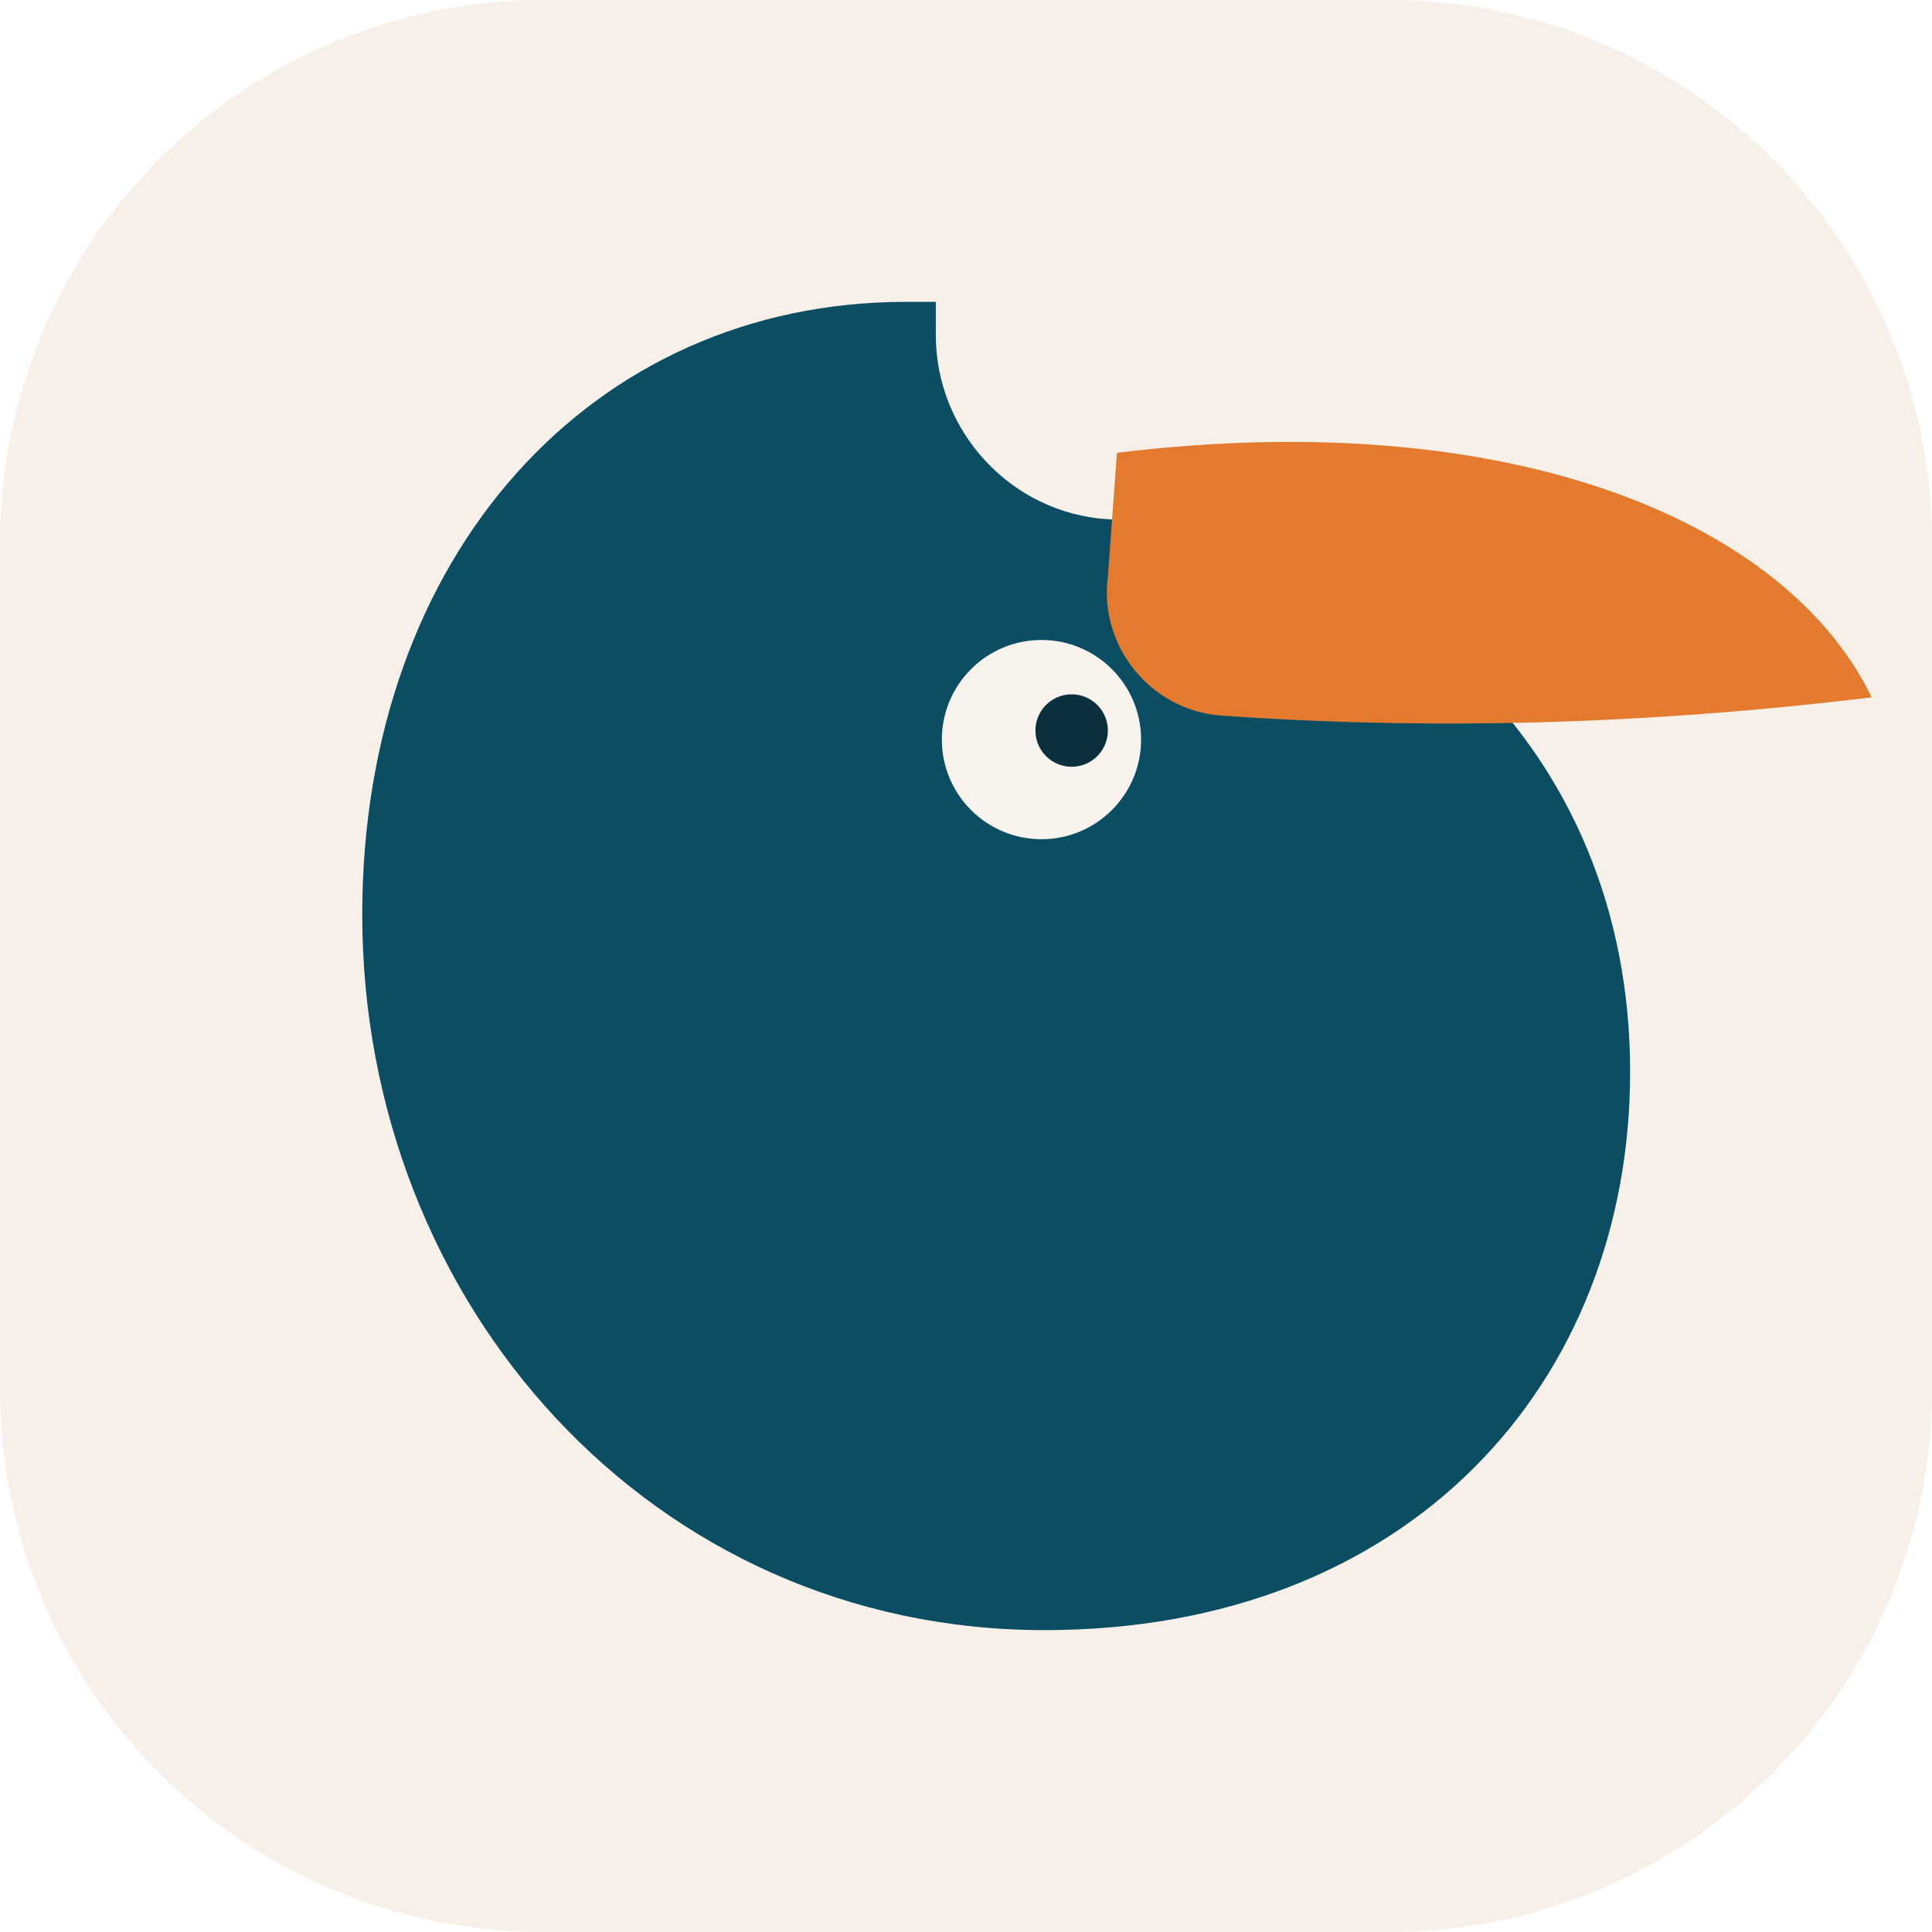
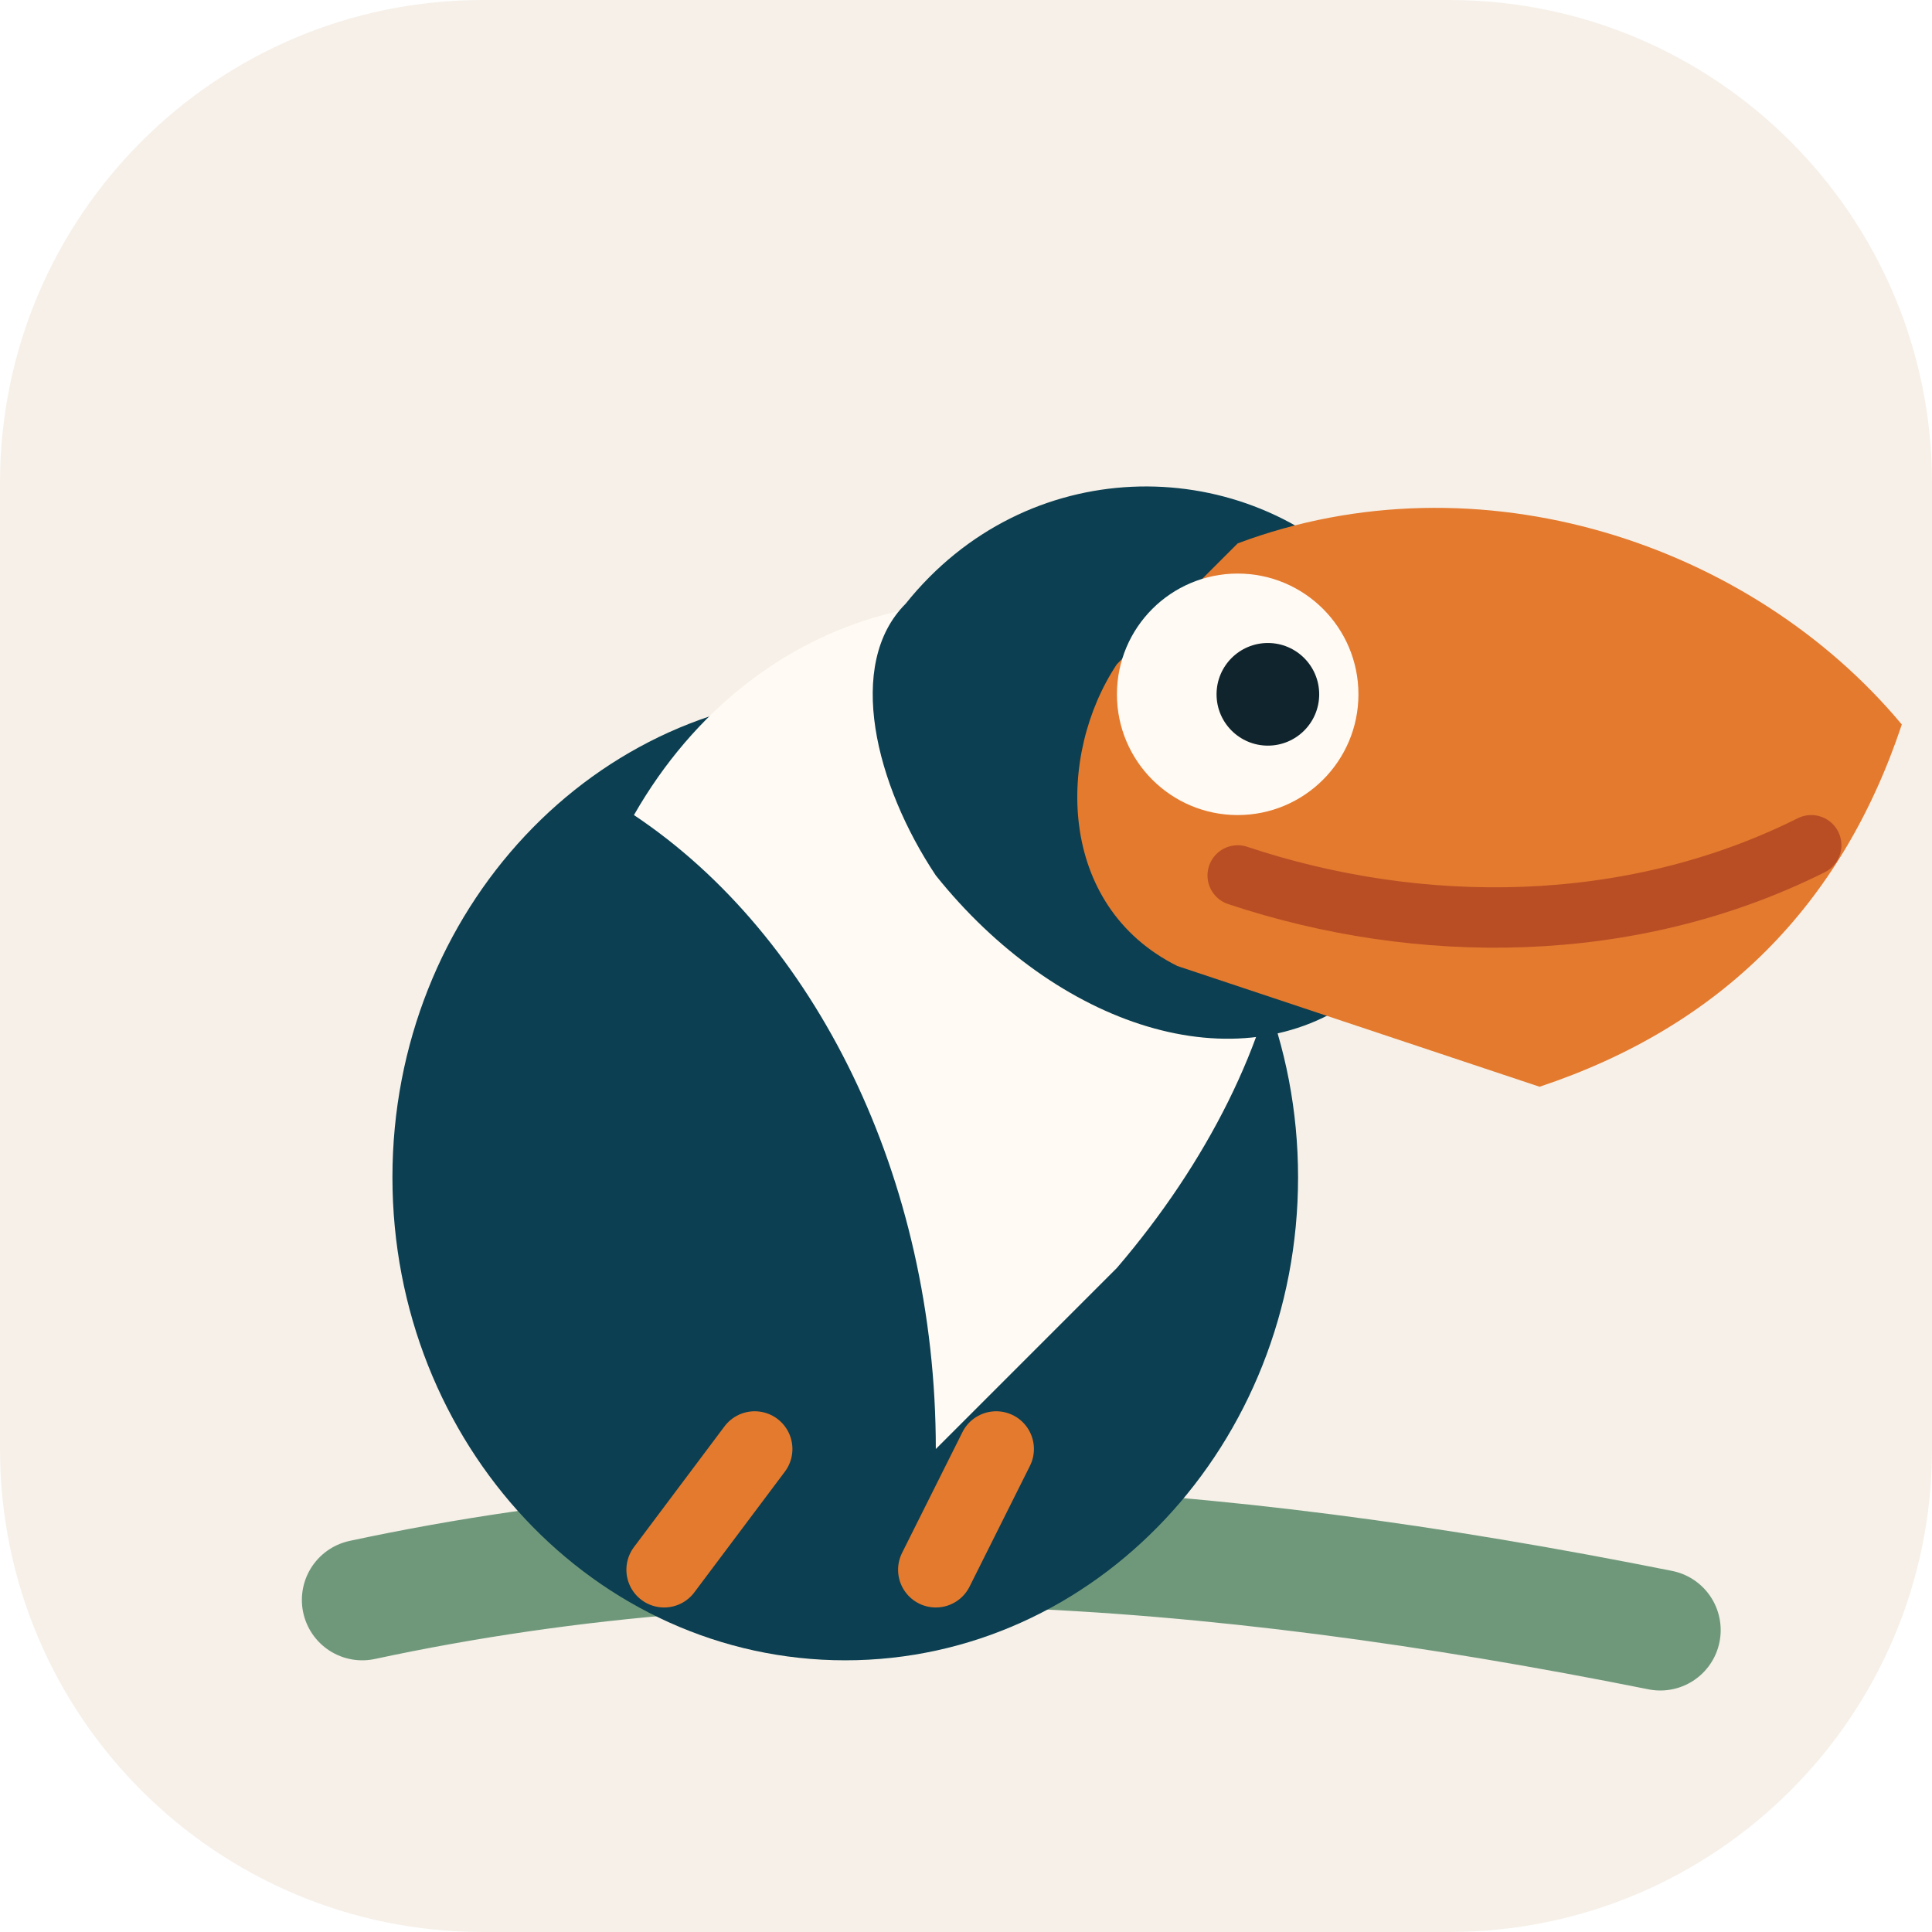
- <svg xmlns="http://www.w3.org/2000/svg" width="64" height="64" viewBox="0 0 64 64" fill="none">
-   <rect width="64" height="64" rx="18" fill="#F6F0E8" />
-   <path d="M30 10C19.6 10 12 18.4 12 30.3C12 43.2 21.6 54 34.6 54C46.7 54 54 45.8 54 35.5C54 24.7 45.9 17.7 36.7 17.2C33.5 17 31 14.3 31 11.1V10Z" fill="#0B4E63" />
-   <path d="M37 15C50.1 13.4 59.2 17.3 62 23.1C54.6 24 47.4 24.2 40.4 23.7C38.1 23.5 36.4 21.4 36.7 19.1L37 15Z" fill="#E47A2E" />
-   <circle cx="34.5" cy="24.5" r="3.3" fill="#F8F3EC" />
-   <circle cx="35.5" cy="24.2" r="1.2" fill="#0B2F3C" />
+ <svg xmlns="http://www.w3.org/2000/svg" viewBox="0 0 64 64" fill="none">
+   <rect width="64" height="64" rx="16" fill="#F6F0E8" />
+   <path d="M12 53C26 50 40 51 55 54" stroke="#6F987B" stroke-width="4" stroke-linecap="round" />
+   <ellipse cx="28" cy="39" rx="15" ry="16" fill="#0B3F51" />
+   <path d="M21 27C25 20 33 18 39 22C45 26 43 35 37 42L31 48C31 39 27 31 21 27Z" fill="#FFFAF3" />
+   <path d="M30 20C34 15 41 15 45 19C49 23 49 29 45 33C41 36 35 34 31 29C29 26 28 22 30 20Z" fill="#0B3F51" />
+   <path d="M41 18C49 15 58 18 63 24C61 30 57 34 51 36L39 32C35 30 35 25 37 22L41 18Z" fill="#E47A2E" />
+   <path d="M41 29C47 31 54 31 60 28" stroke="#B94E25" stroke-width="2" stroke-linecap="round" />
+   <circle cx="41" cy="23" r="4" fill="#FFFAF3" />
+   <circle cx="42" cy="23" r="1.7" fill="#10242D" />
+   <path d="M22 52L25 48M31 52L33 48" stroke="#E47A2E" stroke-width="2.5" stroke-linecap="round" />
</svg>
